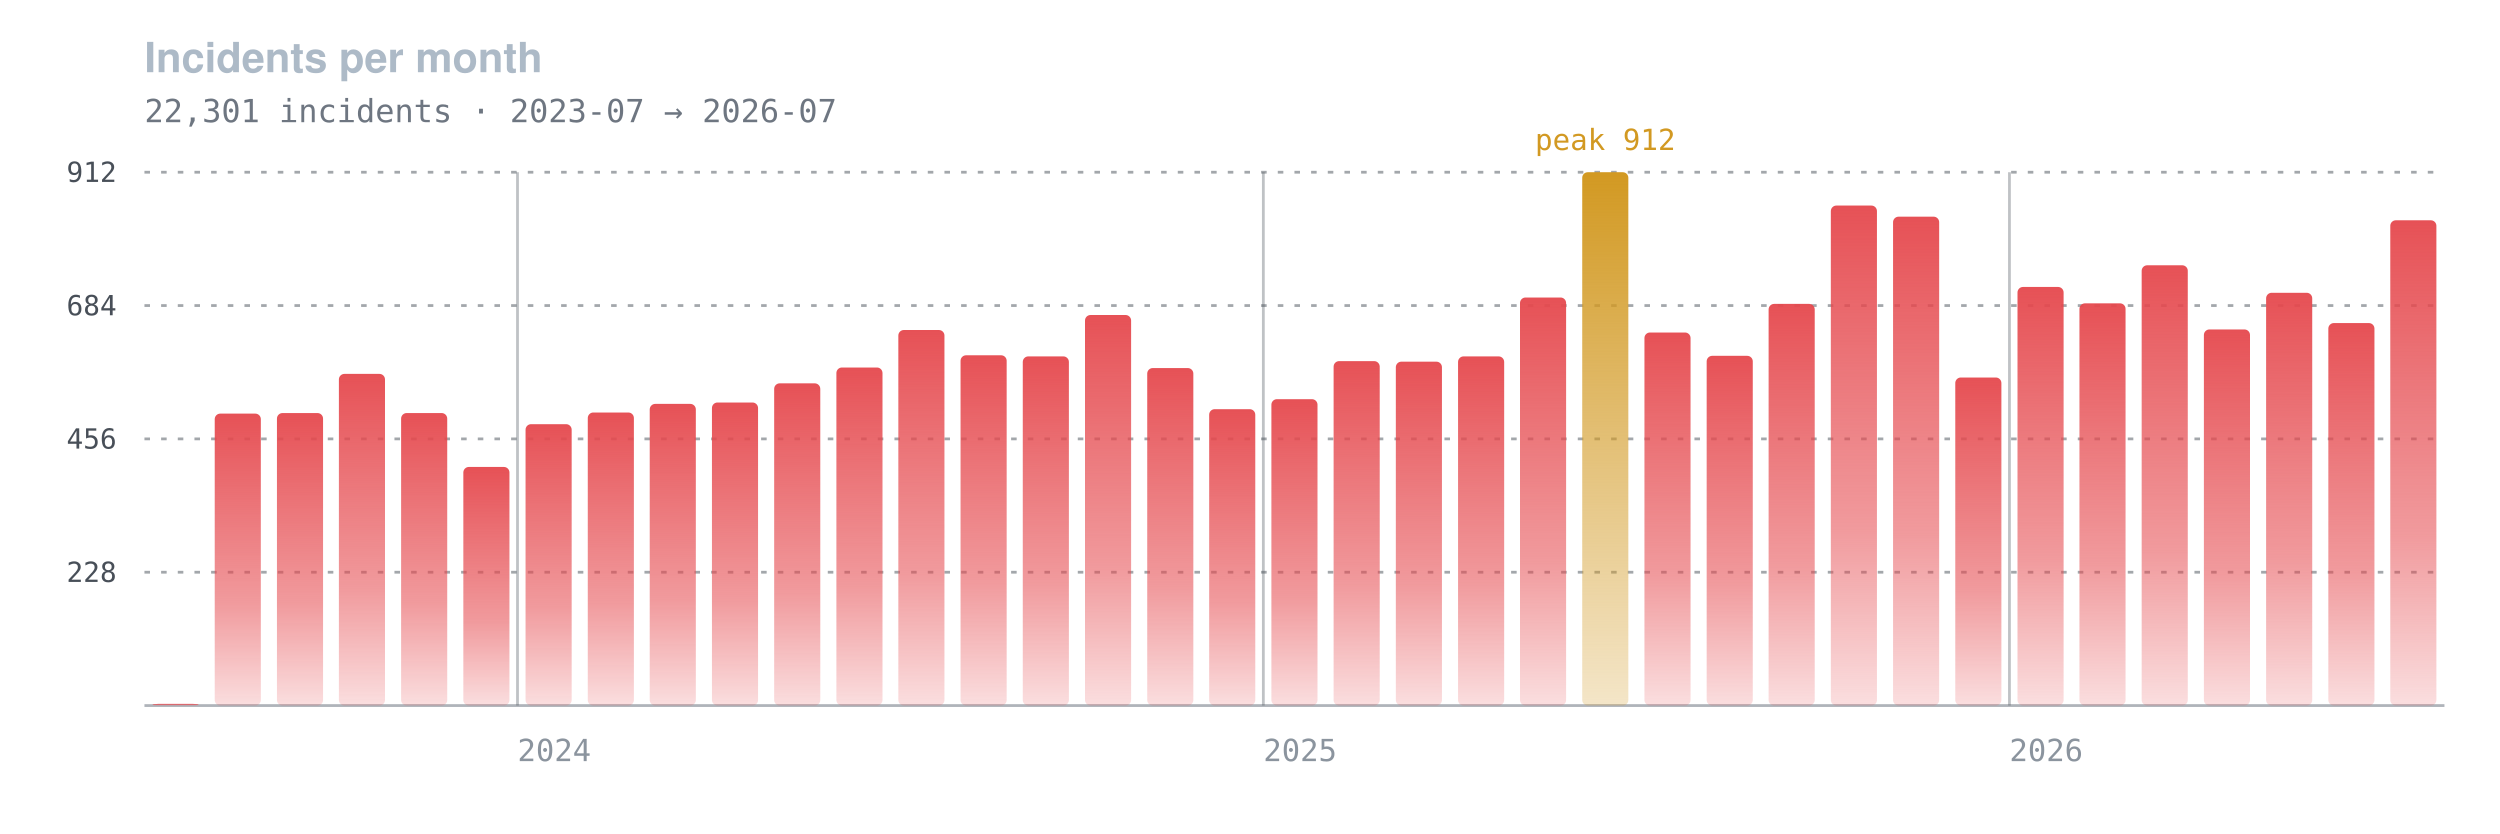
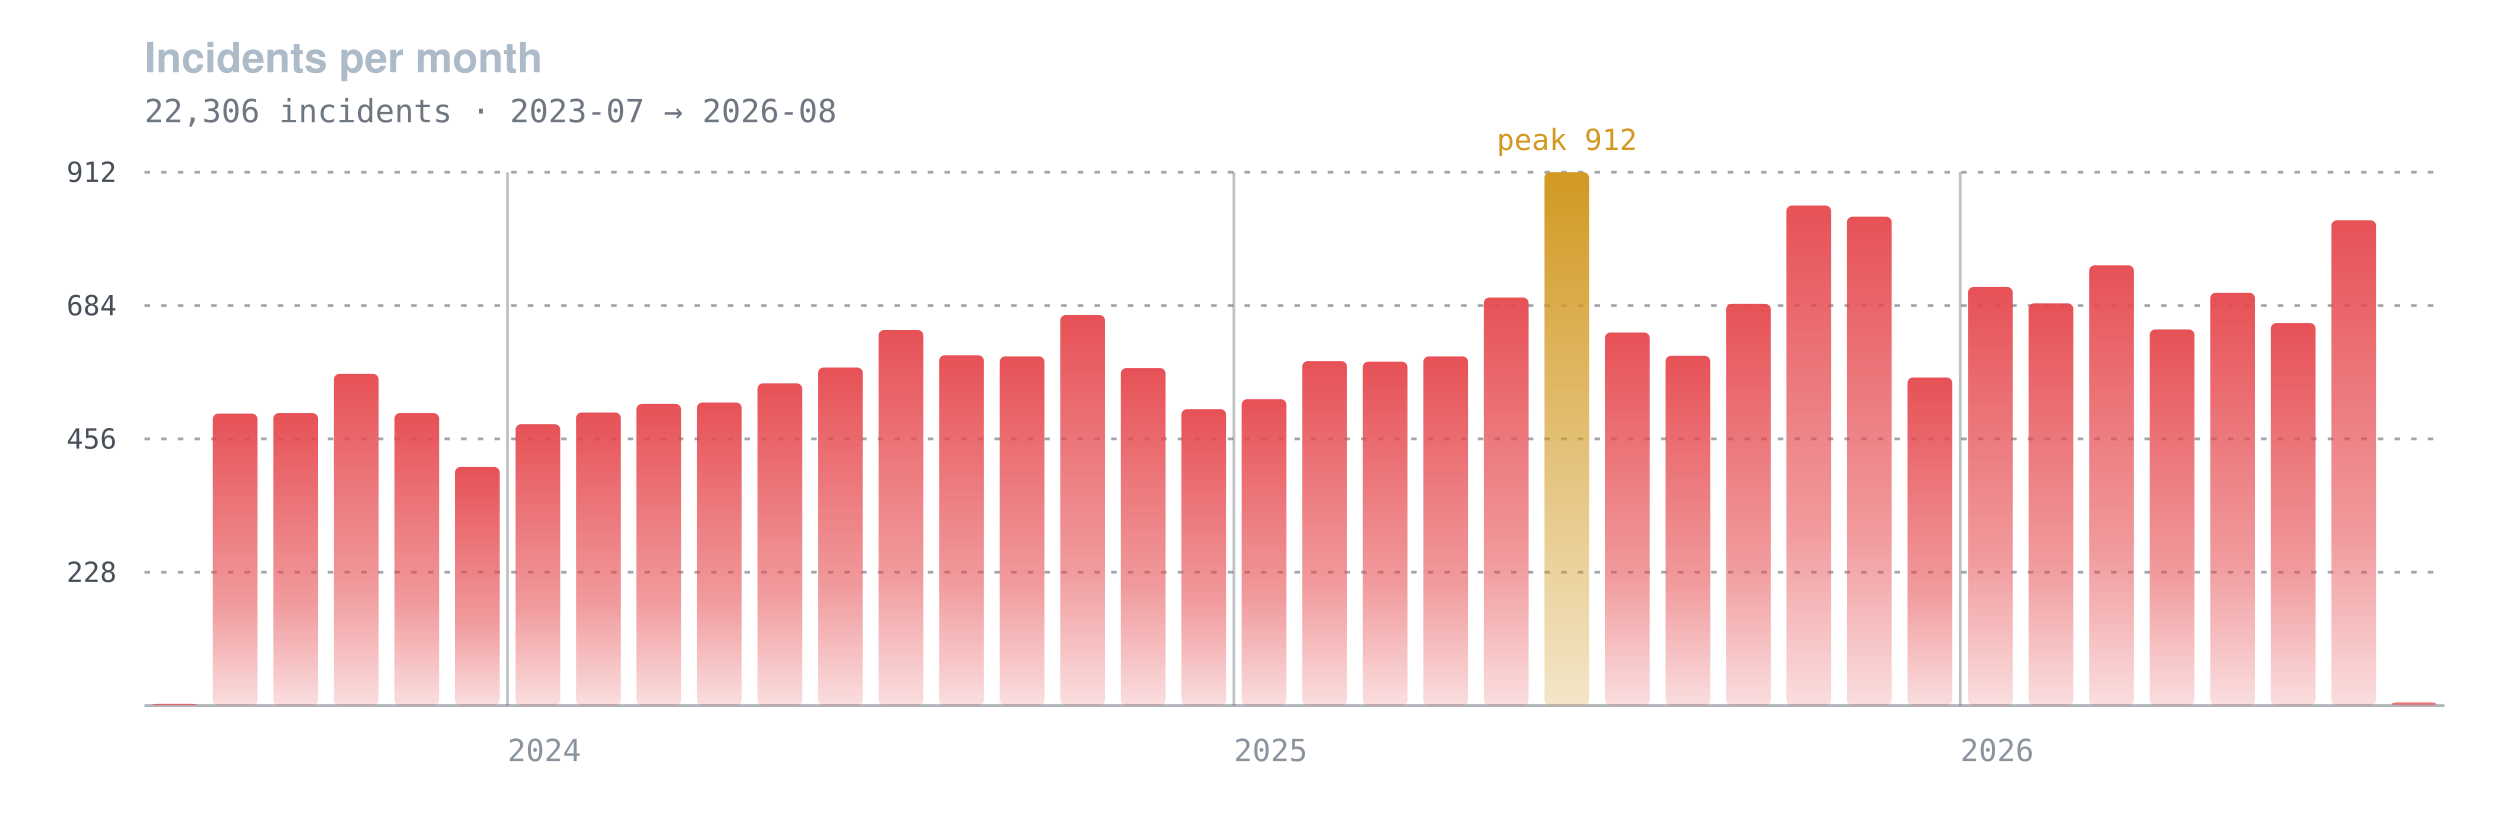
<svg xmlns="http://www.w3.org/2000/svg" viewBox="0 0 900 300" width="900" height="300" role="img">
  <defs>
    <linearGradient id="bg" x1="0" y1="0" x2="0" y2="1">
      <stop offset="0%" stop-color="#e5484d" stop-opacity="0.95" />
      <stop offset="65%" stop-color="#e5484d" stop-opacity="0.55" />
      <stop offset="100%" stop-color="#e5484d" stop-opacity="0.18" />
    </linearGradient>
    <linearGradient id="pk" x1="0" y1="0" x2="0" y2="1">
      <stop offset="0%" stop-color="#d29922" stop-opacity="1" />
      <stop offset="100%" stop-color="#d29922" stop-opacity="0.25" />
    </linearGradient>
  </defs>
  <text x="52" y="26" fill="#adbac7" font-size="15" font-family="-apple-system,BlinkMacSystemFont,Segoe UI,Helvetica,Arial,sans-serif" font-weight="600">Incidents per month</text>
-   <text x="52" y="44" fill="#6e7681" font-size="11.5" font-family="ui-monospace,SFMono-Regular,Menlo,Consolas,monospace">22,301 incidents · 2023-07 → 2026-07</text>
+   <text x="52" y="44" fill="#6e7681" font-size="11.5" font-family="ui-monospace,SFMono-Regular,Menlo,Consolas,monospace">22,306 incidents · 2023-07 → 2026-08</text>
  <line x1="52" y1="206.0" x2="880" y2="206.0" stroke="#484f58" stroke-width="1" stroke-dasharray="2 4" opacity="0.5" />
  <text x="42" y="209.5" fill="#484f58" font-size="10" font-family="ui-monospace,SFMono-Regular,Menlo,Consolas,monospace" text-anchor="end">228</text>
  <line x1="52" y1="158.0" x2="880" y2="158.0" stroke="#484f58" stroke-width="1" stroke-dasharray="2 4" opacity="0.5" />
  <text x="42" y="161.5" fill="#484f58" font-size="10" font-family="ui-monospace,SFMono-Regular,Menlo,Consolas,monospace" text-anchor="end">456</text>
  <line x1="52" y1="110.0" x2="880" y2="110.0" stroke="#484f58" stroke-width="1" stroke-dasharray="2 4" opacity="0.5" />
  <text x="42" y="113.5" fill="#484f58" font-size="10" font-family="ui-monospace,SFMono-Regular,Menlo,Consolas,monospace" text-anchor="end">684</text>
  <line x1="52" y1="62.0" x2="880" y2="62.0" stroke="#484f58" stroke-width="1" stroke-dasharray="2 4" opacity="0.5" />
  <text x="42" y="65.5" fill="#484f58" font-size="10" font-family="ui-monospace,SFMono-Regular,Menlo,Consolas,monospace" text-anchor="end">912</text>
  <line x1="52" y1="254" x2="880" y2="254" stroke="#6e7681" stroke-width="1" opacity="0.55" />
-   <rect x="54.9" y="253.4" width="16.6" height="0.6" rx="2" fill="url(#bg)" />
-   <rect x="77.3" y="148.9" width="16.6" height="105.1" rx="2" fill="url(#bg)" />
-   <rect x="99.7" y="148.7" width="16.6" height="105.3" rx="2" fill="url(#bg)" />
-   <rect x="122.0" y="134.6" width="16.6" height="119.4" rx="2" fill="url(#bg)" />
-   <rect x="144.4" y="148.7" width="16.6" height="105.3" rx="2" fill="url(#bg)" />
-   <rect x="166.8" y="168.1" width="16.6" height="85.9" rx="2" fill="url(#bg)" />
-   <rect x="189.2" y="152.7" width="16.6" height="101.3" rx="2" fill="url(#bg)" />
-   <line x1="186.3" y1="62" x2="186.3" y2="254" stroke="#484f58" stroke-width="1" opacity="0.35" />
-   <text x="186.3" y="274" fill="#8b949e" font-size="11" font-family="ui-monospace,SFMono-Regular,Menlo,Consolas,monospace">2024</text>
-   <rect x="211.6" y="148.5" width="16.6" height="105.5" rx="2" fill="url(#bg)" />
-   <rect x="233.9" y="145.4" width="16.6" height="108.6" rx="2" fill="url(#bg)" />
-   <rect x="256.3" y="144.9" width="16.6" height="109.1" rx="2" fill="url(#bg)" />
-   <rect x="278.7" y="138.0" width="16.6" height="116.0" rx="2" fill="url(#bg)" />
-   <rect x="301.1" y="132.3" width="16.6" height="121.7" rx="2" fill="url(#bg)" />
-   <rect x="323.4" y="118.8" width="16.6" height="135.2" rx="2" fill="url(#bg)" />
-   <rect x="345.8" y="127.9" width="16.6" height="126.1" rx="2" fill="url(#bg)" />
-   <rect x="368.2" y="128.3" width="16.6" height="125.7" rx="2" fill="url(#bg)" />
-   <rect x="390.6" y="113.4" width="16.6" height="140.6" rx="2" fill="url(#bg)" />
-   <rect x="413.0" y="132.5" width="16.6" height="121.5" rx="2" fill="url(#bg)" />
-   <rect x="435.3" y="147.3" width="16.6" height="106.7" rx="2" fill="url(#bg)" />
-   <rect x="457.7" y="143.7" width="16.6" height="110.3" rx="2" fill="url(#bg)" />
-   <line x1="454.8" y1="62" x2="454.8" y2="254" stroke="#484f58" stroke-width="1" opacity="0.35" />
-   <text x="454.8" y="274" fill="#8b949e" font-size="11" font-family="ui-monospace,SFMono-Regular,Menlo,Consolas,monospace">2025</text>
-   <rect x="480.1" y="130.0" width="16.6" height="124.0" rx="2" fill="url(#bg)" />
-   <rect x="502.5" y="130.2" width="16.6" height="123.8" rx="2" fill="url(#bg)" />
-   <rect x="524.9" y="128.3" width="16.6" height="125.7" rx="2" fill="url(#bg)" />
-   <rect x="547.2" y="107.1" width="16.6" height="146.9" rx="2" fill="url(#bg)" />
-   <rect x="569.6" y="62.0" width="16.6" height="192.0" rx="2" fill="url(#pk)" />
-   <rect x="592.0" y="119.7" width="16.6" height="134.3" rx="2" fill="url(#bg)" />
-   <rect x="614.4" y="128.1" width="16.6" height="125.9" rx="2" fill="url(#bg)" />
-   <rect x="636.7" y="109.4" width="16.6" height="144.6" rx="2" fill="url(#bg)" />
-   <rect x="659.1" y="74.0" width="16.6" height="180.0" rx="2" fill="url(#bg)" />
-   <rect x="681.5" y="78.0" width="16.6" height="176.0" rx="2" fill="url(#bg)" />
-   <rect x="703.9" y="135.9" width="16.6" height="118.1" rx="2" fill="url(#bg)" />
-   <rect x="726.3" y="103.3" width="16.6" height="150.7" rx="2" fill="url(#bg)" />
-   <line x1="723.4" y1="62" x2="723.4" y2="254" stroke="#484f58" stroke-width="1" opacity="0.35" />
-   <text x="723.4" y="274" fill="#8b949e" font-size="11" font-family="ui-monospace,SFMono-Regular,Menlo,Consolas,monospace">2026</text>
-   <rect x="748.6" y="109.2" width="16.6" height="144.8" rx="2" fill="url(#bg)" />
-   <rect x="771.0" y="95.5" width="16.6" height="158.5" rx="2" fill="url(#bg)" />
-   <rect x="793.4" y="118.6" width="16.6" height="135.4" rx="2" fill="url(#bg)" />
-   <rect x="815.8" y="105.4" width="16.6" height="148.6" rx="2" fill="url(#bg)" />
-   <rect x="838.2" y="116.3" width="16.6" height="137.7" rx="2" fill="url(#bg)" />
-   <rect x="860.5" y="79.3" width="16.6" height="174.7" rx="2" fill="url(#bg)" />
-   <text x="577.9" y="54.0" fill="#d29922" font-size="10.5" font-family="ui-monospace,SFMono-Regular,Menlo,Consolas,monospace" text-anchor="middle">peak 912</text>
+   <rect x="54.8" y="253.4" width="16.1" height="0.6" rx="2" fill="url(#bg)" />
+   <rect x="76.6" y="148.9" width="16.1" height="105.1" rx="2" fill="url(#bg)" />
+   <rect x="98.4" y="148.7" width="16.1" height="105.3" rx="2" fill="url(#bg)" />
+   <rect x="120.2" y="134.6" width="16.1" height="119.4" rx="2" fill="url(#bg)" />
+   <rect x="142.0" y="148.7" width="16.1" height="105.3" rx="2" fill="url(#bg)" />
+   <rect x="163.8" y="168.1" width="16.1" height="85.9" rx="2" fill="url(#bg)" />
+   <rect x="185.6" y="152.7" width="16.1" height="101.3" rx="2" fill="url(#bg)" />
+   <line x1="182.7" y1="62" x2="182.7" y2="254" stroke="#484f58" stroke-width="1" opacity="0.35" />
+   <text x="182.7" y="274" fill="#8b949e" font-size="11" font-family="ui-monospace,SFMono-Regular,Menlo,Consolas,monospace">2024</text>
+   <rect x="207.4" y="148.5" width="16.1" height="105.5" rx="2" fill="url(#bg)" />
+   <rect x="229.1" y="145.4" width="16.1" height="108.6" rx="2" fill="url(#bg)" />
+   <rect x="250.9" y="144.9" width="16.1" height="109.1" rx="2" fill="url(#bg)" />
+   <rect x="272.7" y="138.0" width="16.1" height="116.0" rx="2" fill="url(#bg)" />
+   <rect x="294.5" y="132.3" width="16.1" height="121.7" rx="2" fill="url(#bg)" />
+   <rect x="316.3" y="118.8" width="16.1" height="135.2" rx="2" fill="url(#bg)" />
+   <rect x="338.1" y="127.9" width="16.1" height="126.1" rx="2" fill="url(#bg)" />
+   <rect x="359.9" y="128.3" width="16.1" height="125.7" rx="2" fill="url(#bg)" />
+   <rect x="381.7" y="113.4" width="16.1" height="140.6" rx="2" fill="url(#bg)" />
+   <rect x="403.5" y="132.5" width="16.1" height="121.5" rx="2" fill="url(#bg)" />
+   <rect x="425.3" y="147.3" width="16.1" height="106.7" rx="2" fill="url(#bg)" />
+   <rect x="447.0" y="143.7" width="16.1" height="110.3" rx="2" fill="url(#bg)" />
+   <line x1="444.2" y1="62" x2="444.2" y2="254" stroke="#484f58" stroke-width="1" opacity="0.35" />
+   <text x="444.2" y="274" fill="#8b949e" font-size="11" font-family="ui-monospace,SFMono-Regular,Menlo,Consolas,monospace">2025</text>
+   <rect x="468.8" y="130.0" width="16.1" height="124.0" rx="2" fill="url(#bg)" />
+   <rect x="490.6" y="130.2" width="16.1" height="123.8" rx="2" fill="url(#bg)" />
+   <rect x="512.4" y="128.3" width="16.1" height="125.7" rx="2" fill="url(#bg)" />
+   <rect x="534.2" y="107.1" width="16.1" height="146.9" rx="2" fill="url(#bg)" />
+   <rect x="556.0" y="62.0" width="16.1" height="192.0" rx="2" fill="url(#pk)" />
+   <rect x="577.8" y="119.7" width="16.1" height="134.3" rx="2" fill="url(#bg)" />
+   <rect x="599.6" y="128.1" width="16.1" height="125.9" rx="2" fill="url(#bg)" />
+   <rect x="621.4" y="109.4" width="16.1" height="144.6" rx="2" fill="url(#bg)" />
+   <rect x="643.1" y="74.0" width="16.1" height="180.0" rx="2" fill="url(#bg)" />
+   <rect x="664.9" y="78.0" width="16.1" height="176.0" rx="2" fill="url(#bg)" />
+   <rect x="686.7" y="135.9" width="16.1" height="118.1" rx="2" fill="url(#bg)" />
+   <rect x="708.5" y="103.3" width="16.1" height="150.7" rx="2" fill="url(#bg)" />
+   <line x1="705.7" y1="62" x2="705.7" y2="254" stroke="#484f58" stroke-width="1" opacity="0.35" />
+   <text x="705.7" y="274" fill="#8b949e" font-size="11" font-family="ui-monospace,SFMono-Regular,Menlo,Consolas,monospace">2026</text>
+   <rect x="730.3" y="109.2" width="16.1" height="144.8" rx="2" fill="url(#bg)" />
+   <rect x="752.1" y="95.5" width="16.1" height="158.5" rx="2" fill="url(#bg)" />
+   <rect x="773.9" y="118.6" width="16.1" height="135.4" rx="2" fill="url(#bg)" />
+   <rect x="795.7" y="105.4" width="16.1" height="148.6" rx="2" fill="url(#bg)" />
+   <rect x="817.5" y="116.3" width="16.1" height="137.7" rx="2" fill="url(#bg)" />
+   <rect x="839.3" y="79.3" width="16.1" height="174.7" rx="2" fill="url(#bg)" />
+   <rect x="861.0" y="252.9" width="16.1" height="1.1" rx="2" fill="url(#bg)" />
+   <text x="564.1" y="54.0" fill="#d29922" font-size="10.5" font-family="ui-monospace,SFMono-Regular,Menlo,Consolas,monospace" text-anchor="middle">peak 912</text>
</svg>
